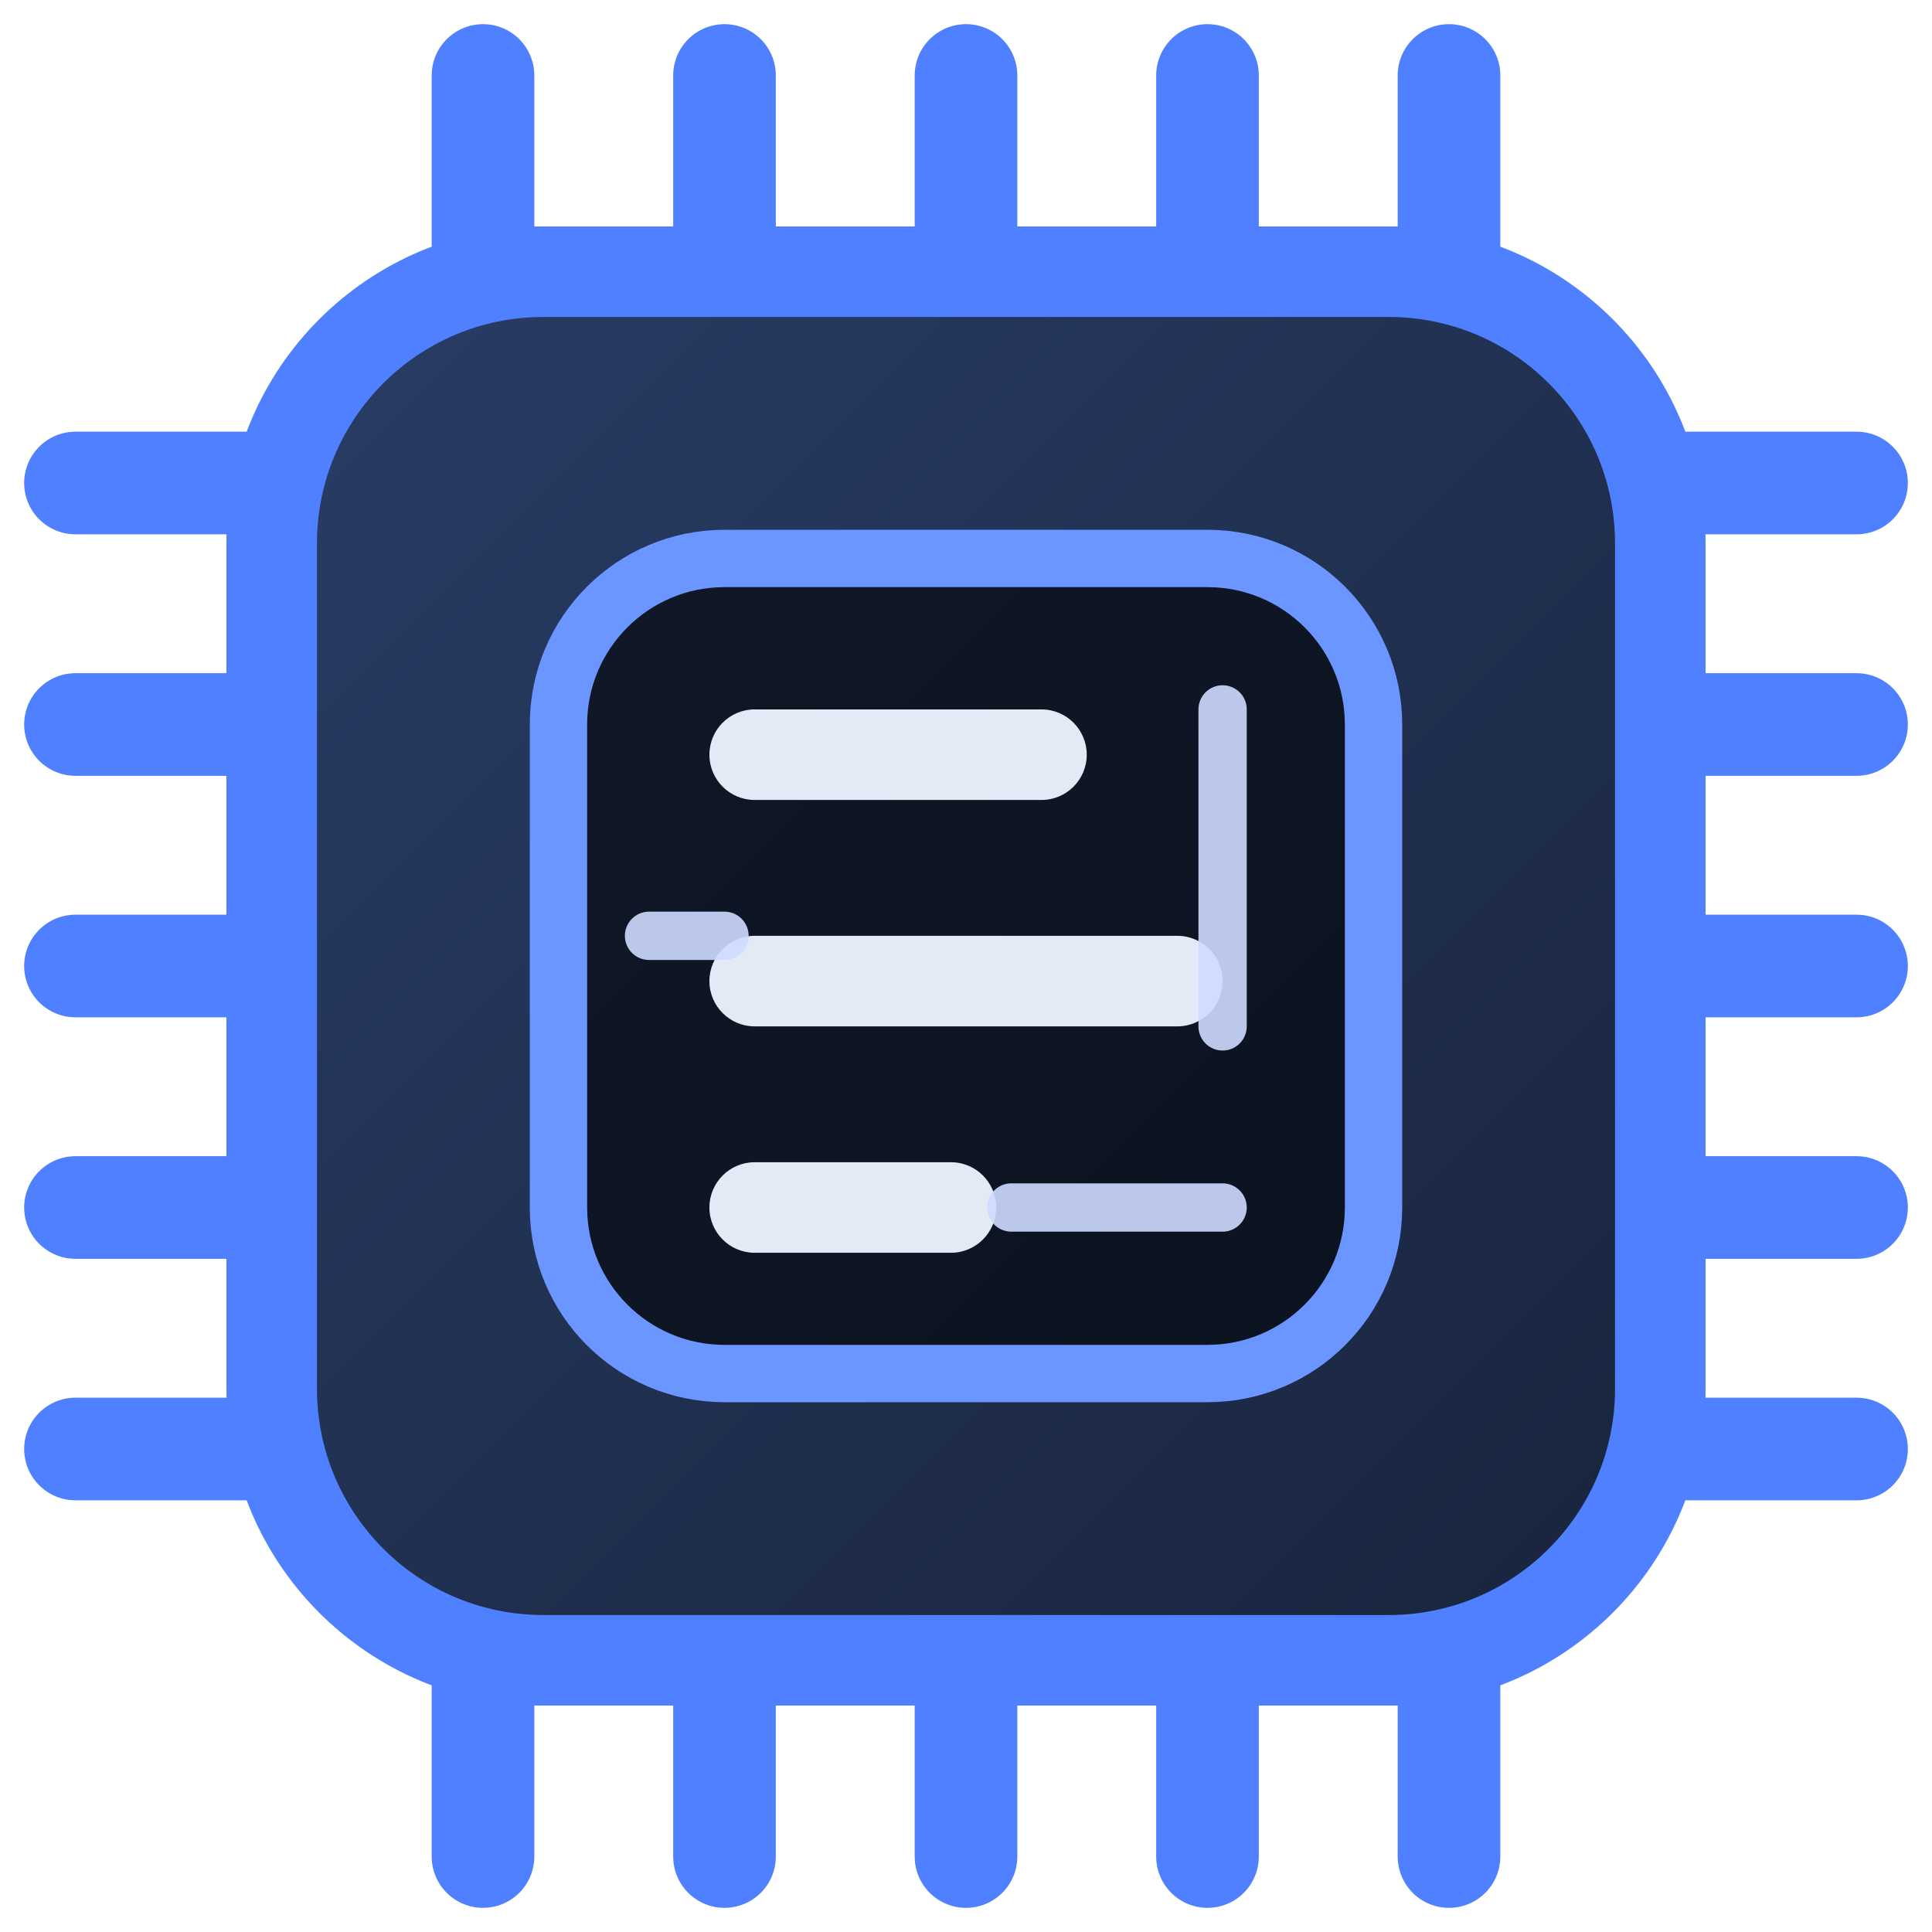
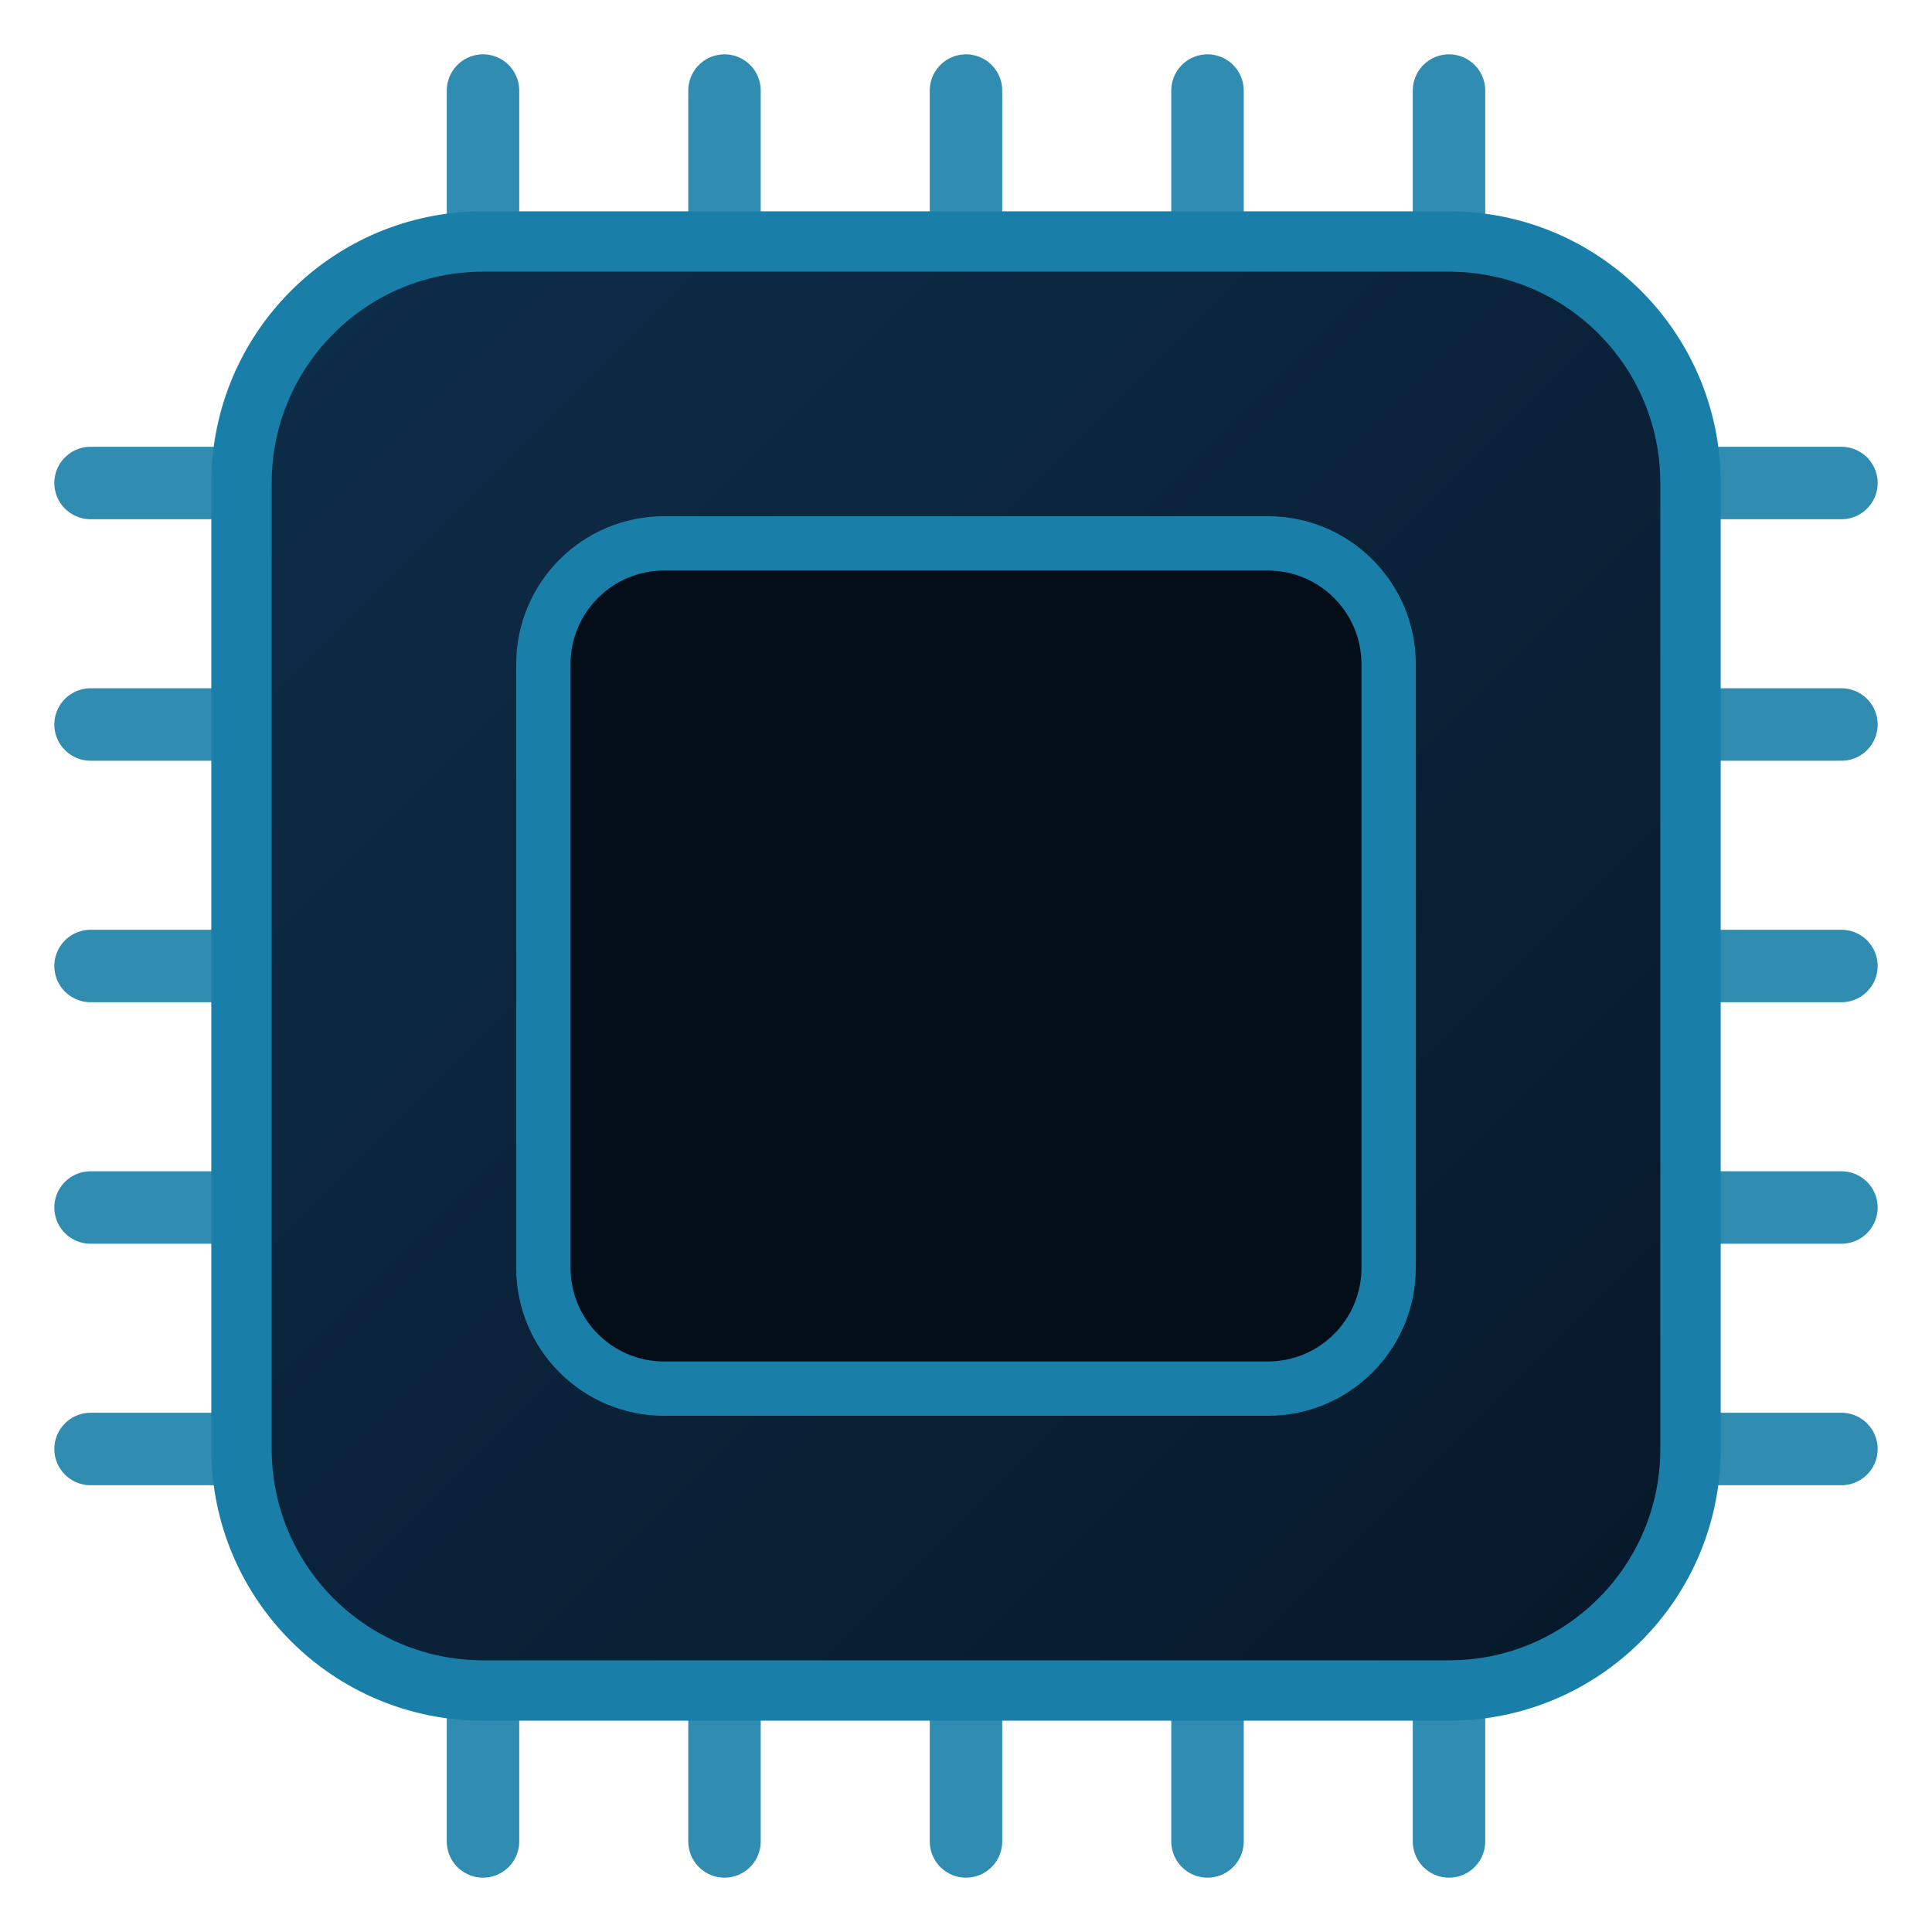
<svg xmlns="http://www.w3.org/2000/svg" viewBox="0 0 64 64">
  <defs>
-     <linearGradient id="chipBody" x1="0%" y1="0%" x2="100%" y2="100%">
-       <stop offset="0%" stop-color="#2a3d67" />
-       <stop offset="100%" stop-color="#18243c" />
-     </linearGradient>
-     <linearGradient id="chipDie" x1="0%" y1="0%" x2="100%" y2="100%">
-       <stop offset="0%" stop-color="#101827" />
-       <stop offset="100%" stop-color="#0b1220" />
+     <linearGradient id="body" x1="0%" y1="0%" x2="100%" y2="100%">
+       <stop offset="0%" stop-color="#0d2d4a" />
+       <stop offset="100%" stop-color="#071828" />
    </linearGradient>
  </defs>
-   <g fill="none" stroke="#4f80ff" stroke-width="3.4" stroke-linecap="round">
-     <path d="M16 9V2.5" />
-     <path d="M24 9V2.5" />
-     <path d="M32 9V2.5" />
-     <path d="M40 9V2.5" />
-     <path d="M48 9V2.5" />
-     <path d="M16 61.5V55" />
-     <path d="M24 61.5V55" />
-     <path d="M32 61.5V55" />
-     <path d="M40 61.5V55" />
-     <path d="M48 61.5V55" />
-     <path d="M9 16H2.5" />
-     <path d="M9 24H2.5" />
-     <path d="M9 32H2.5" />
-     <path d="M9 40H2.5" />
-     <path d="M9 48H2.5" />
-     <path d="M61.5 16H55" />
-     <path d="M61.5 24H55" />
-     <path d="M61.5 32H55" />
-     <path d="M61.5 40H55" />
-     <path d="M61.5 48H55" />
+   <g stroke="#1a7fa8" stroke-width="2.4" stroke-linecap="round" opacity="0.9" fill="none">
+     <line x1="16" y1="8" x2="16" y2="3" />
+     <line x1="24" y1="8" x2="24" y2="3" />
+     <line x1="32" y1="8" x2="32" y2="3" />
+     <line x1="40" y1="8" x2="40" y2="3" />
+     <line x1="48" y1="8" x2="48" y2="3" />
+     <line x1="16" y1="56" x2="16" y2="61" />
+     <line x1="24" y1="56" x2="24" y2="61" />
+     <line x1="32" y1="56" x2="32" y2="61" />
+     <line x1="40" y1="56" x2="40" y2="61" />
+     <line x1="48" y1="56" x2="48" y2="61" />
+     <line x1="8" y1="16" x2="3" y2="16" />
+     <line x1="8" y1="24" x2="3" y2="24" />
+     <line x1="8" y1="32" x2="3" y2="32" />
+     <line x1="8" y1="40" x2="3" y2="40" />
+     <line x1="8" y1="48" x2="3" y2="48" />
+     <line x1="56" y1="16" x2="61" y2="16" />
+     <line x1="56" y1="24" x2="61" y2="24" />
+     <line x1="56" y1="32" x2="61" y2="32" />
+     <line x1="56" y1="40" x2="61" y2="40" />
+     <line x1="56" y1="48" x2="61" y2="48" />
  </g>
-   <rect x="9" y="9" width="46" height="46" rx="9" fill="url(#chipBody)" stroke="#4f80ff" stroke-width="3" />
-   <rect x="18.5" y="18.5" width="27" height="27" rx="5.5" fill="url(#chipDie)" stroke="#6b96ff" stroke-width="1.9" />
-   <g fill="#eef4ff" opacity="0.95">
-     <rect x="23.5" y="23.5" width="12.5" height="3" rx="1.5" />
-     <rect x="23.5" y="31" width="17" height="3" rx="1.5" />
-     <rect x="23.5" y="38.5" width="9.5" height="3" rx="1.5" />
-   </g>
-   <g fill="none" stroke="#cfdcff" stroke-width="1.6" stroke-linecap="round" opacity="0.9">
-     <path d="M40.5 23.5V34" />
-     <path d="M33.5 40h7" />
-     <path d="M21.5 31h2.5" />
-   </g>
+   <rect x="8" y="8" width="48" height="48" rx="8" fill="url(#body)" stroke="#1a7fa8" stroke-width="2" />
+   <rect x="18" y="18" width="28" height="28" rx="4" fill="#040e18" stroke="#1a7fa8" stroke-width="1.8" />
</svg>
